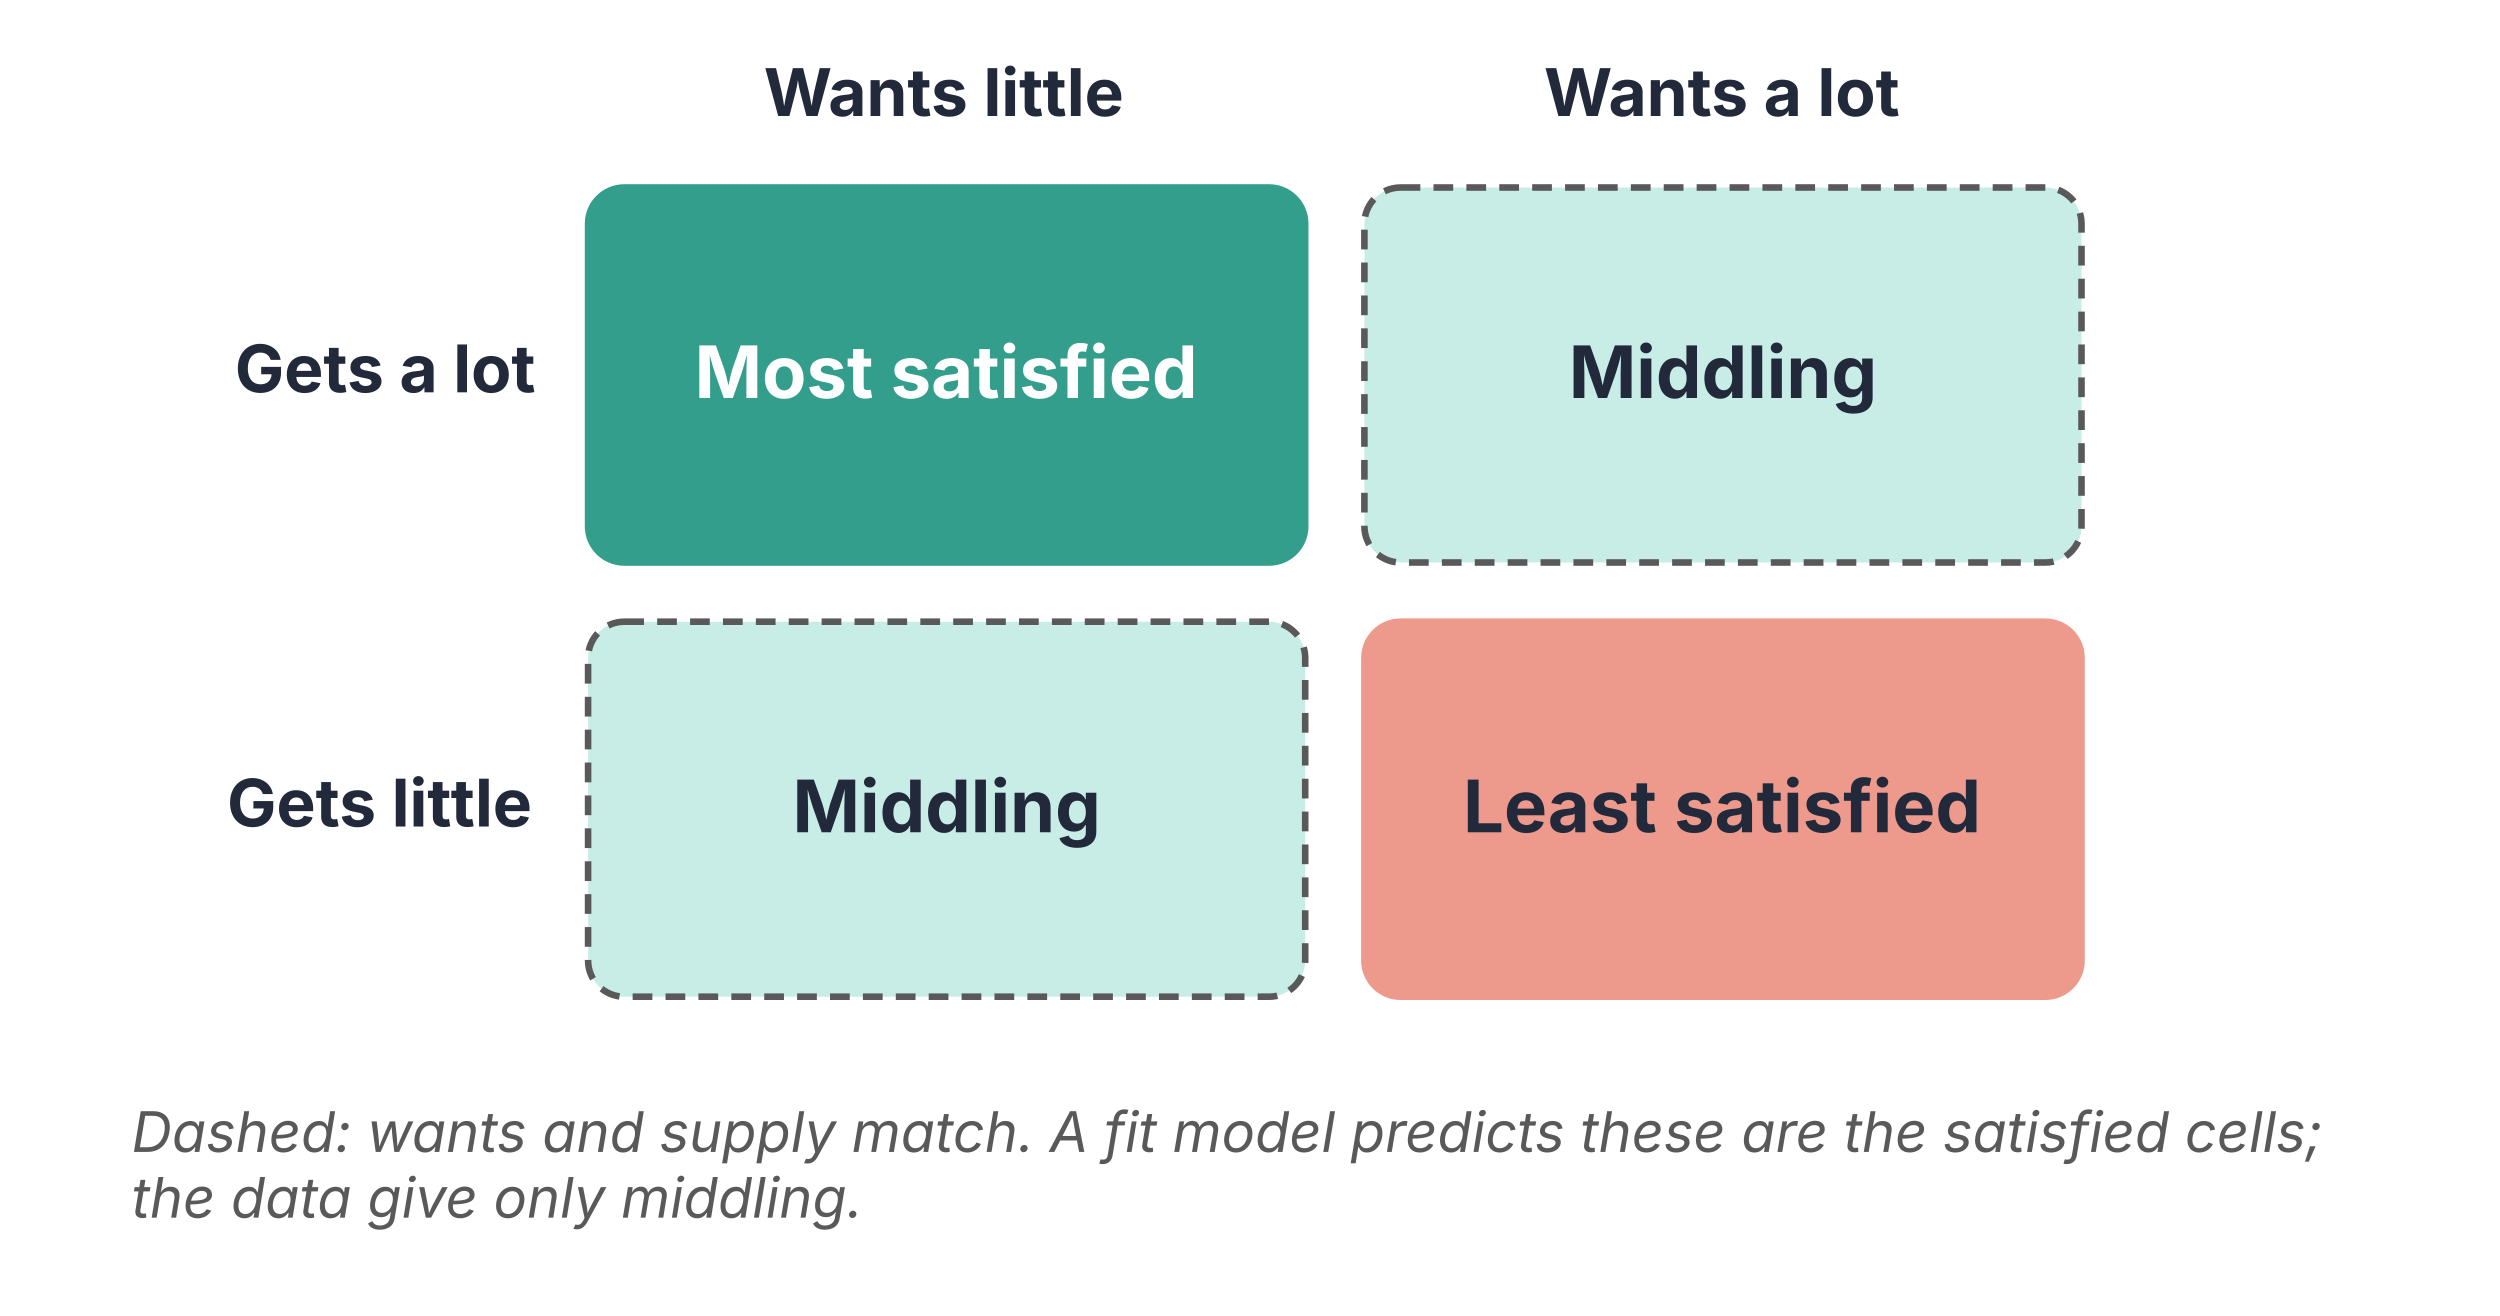
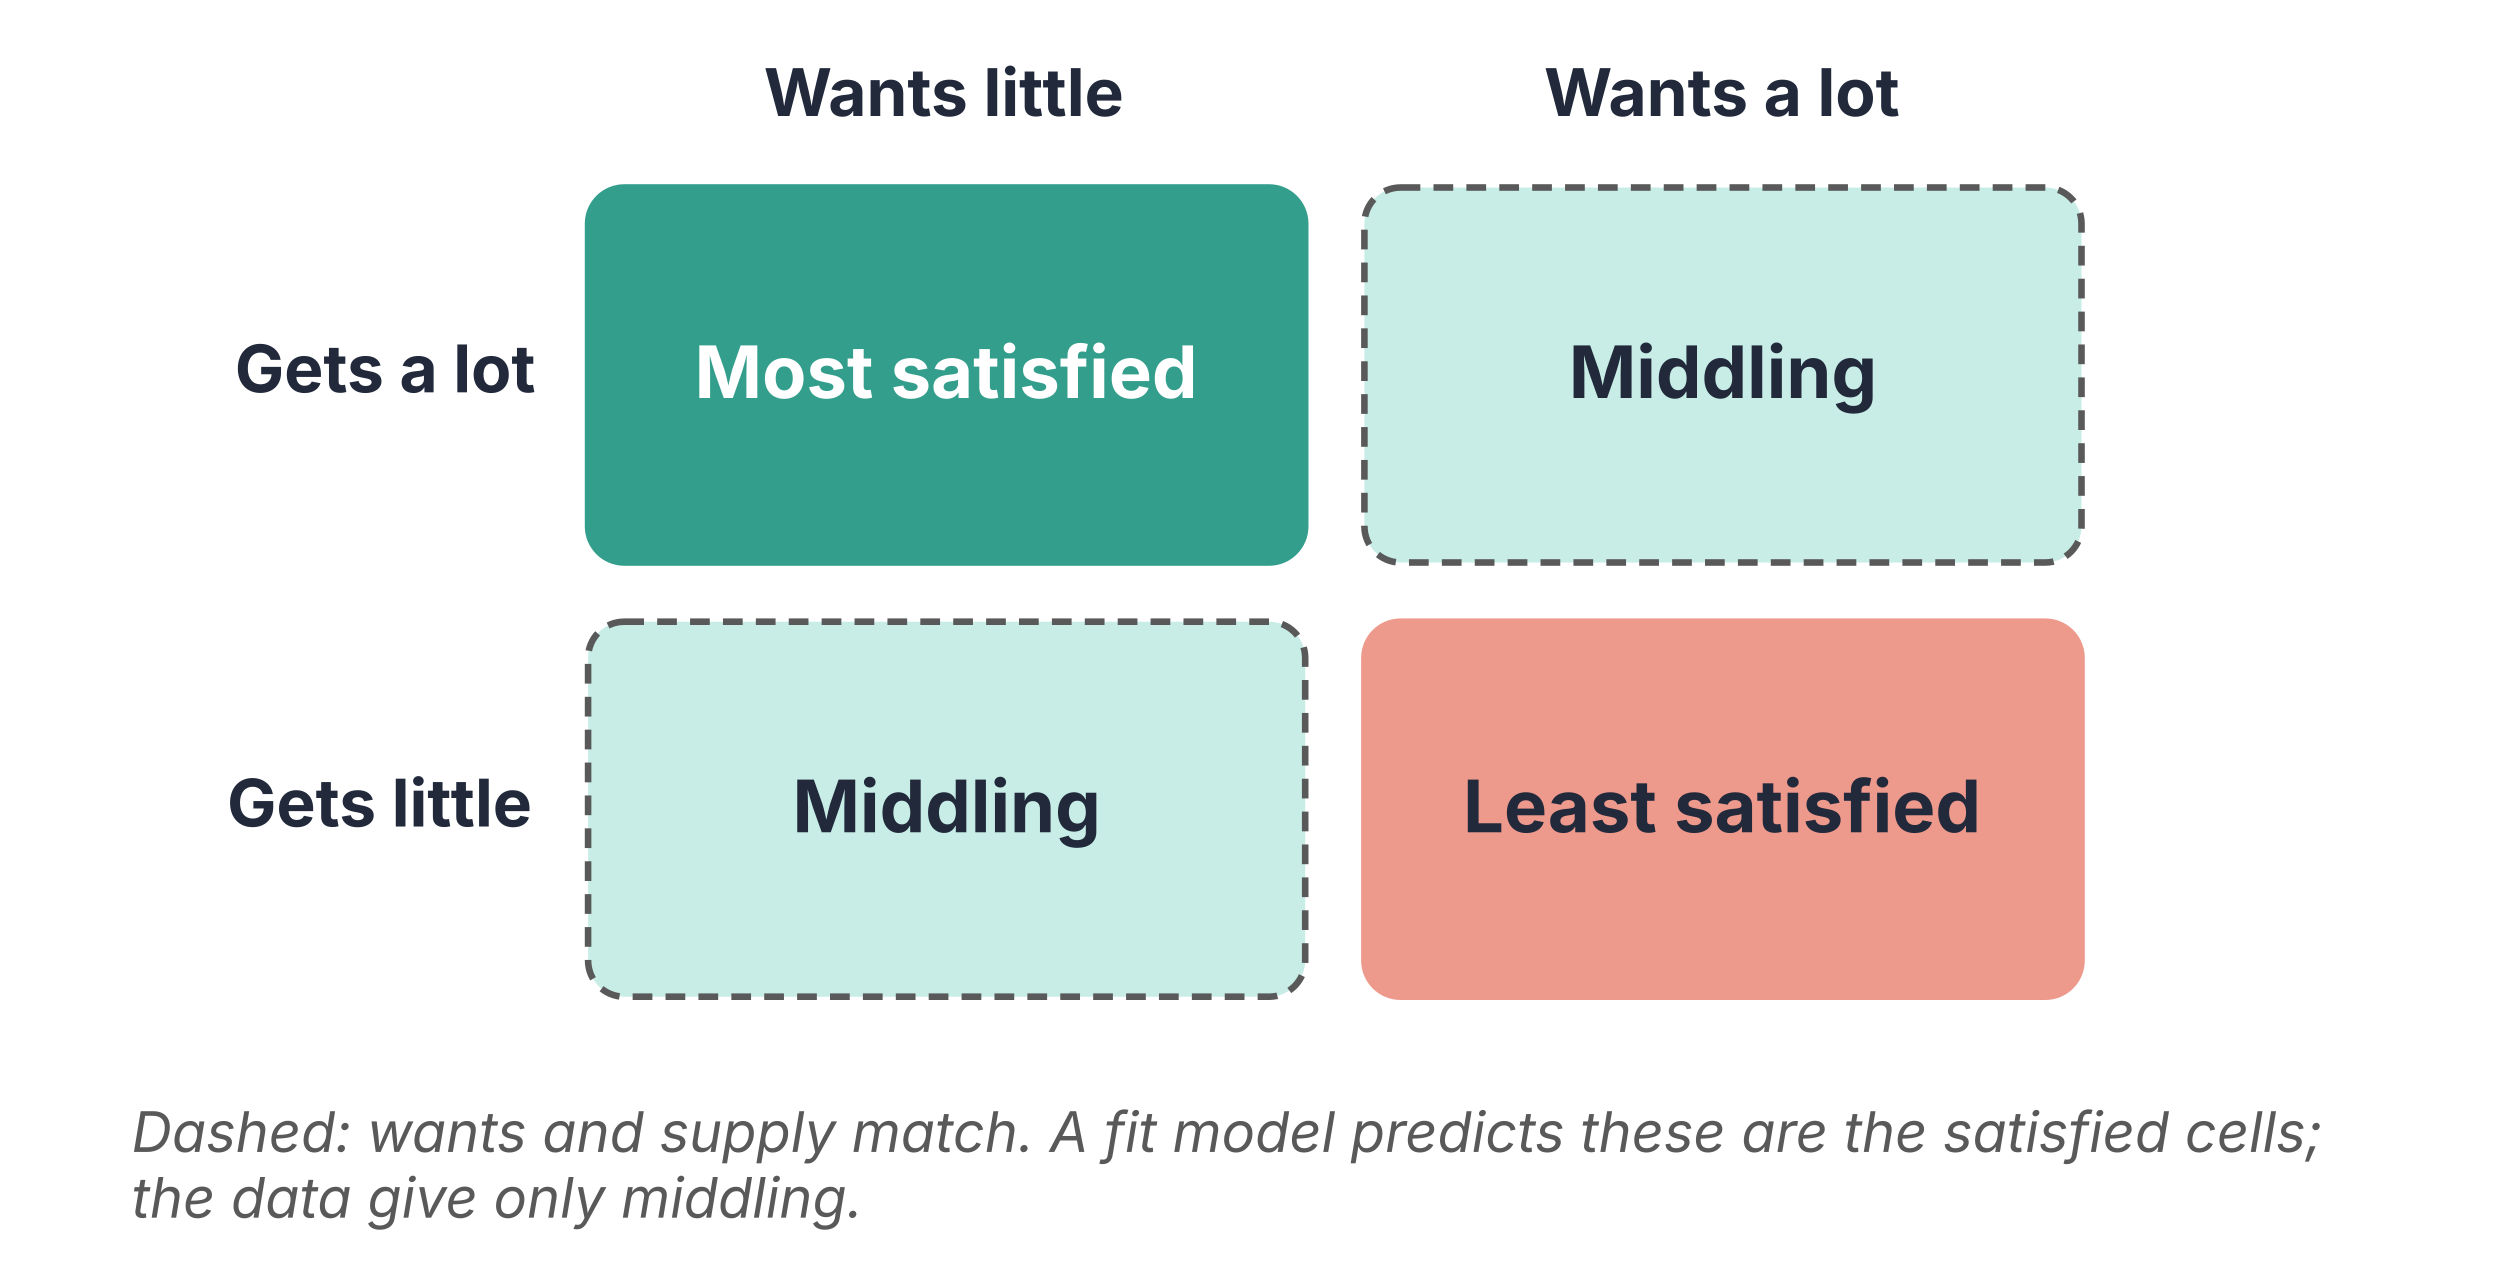
- <svg xmlns="http://www.w3.org/2000/svg" viewBox="0 85 380 200" fill="none">
+ <svg xmlns="http://www.w3.org/2000/svg" viewBox="0 85 380 195" fill="none">
+   <style>text{font-family:Inter,Helvetica,Arial,sans-serif}</style>
  <g clip-path="url(#clip0_2193_2)">
    <rect width="380" height="300" rx="10" fill="white" />
-     <text fill="black" style="white-space: pre" xml:space="preserve" font-family="Inter, Helvetica, Arial, sans-serif" font-size="15" font-weight="bold" letter-spacing="0em">
-       <tspan x="20" y="28.454">Work Values and Job Rewards</tspan>
-     </text>
-     <circle cx="24" cy="44" r="4" fill="#EDAE40" />
-     <text fill="#6B6B6B" style="white-space: pre" xml:space="preserve" font-family="Inter, Helvetica, Arial, sans-serif" font-size="10" letter-spacing="0em">
-       <tspan x="32" y="47.636">Kalleberg, 1977</tspan>
-     </text>
-     <text fill="black" style="white-space: pre" xml:space="preserve" font-family="Inter, Helvetica, Arial, sans-serif" font-size="10" font-style="italic" letter-spacing="0em">
-       <tspan x="20" y="63.636">Satisfaction tracks what the job gives and what the worker wanted, but </tspan>
-       <tspan x="20" y="75.636">as two separate sums rather than as a match between them.</tspan>
-     </text>
-     <text fill="#21293B" style="white-space: pre" xml:space="preserve" font-family="Inter, Helvetica, Arial, sans-serif" font-size="10" font-weight="bold" letter-spacing="0em">
+     <text fill="#21293B" style="white-space: pre" xml:space="preserve" font-family="Inter" font-size="10" font-weight="bold" letter-spacing="0em">
      <tspan x="116.097" y="102.636">Wants little</tspan>
    </text>
-     <text fill="#21293B" style="white-space: pre" xml:space="preserve" font-family="Inter, Helvetica, Arial, sans-serif" font-size="10" font-weight="bold" letter-spacing="0em">
+     <text fill="#21293B" style="white-space: pre" xml:space="preserve" font-family="Inter" font-size="10" font-weight="bold" letter-spacing="0em">
      <tspan x="234.687" y="102.636">Wants a lot</tspan>
    </text>
-     <text fill="#21293B" style="white-space: pre" xml:space="preserve" font-family="Inter, Helvetica, Arial, sans-serif" font-size="10" font-weight="bold" letter-spacing="0em">
+     <text fill="#21293B" style="white-space: pre" xml:space="preserve" font-family="Inter" font-size="10" font-weight="bold" letter-spacing="0em">
      <tspan x="35.698" y="144.636">Gets a lot</tspan>
    </text>
-     <text fill="#21293B" style="white-space: pre" xml:space="preserve" font-family="Inter, Helvetica, Arial, sans-serif" font-size="10" font-weight="bold" letter-spacing="0em">
+     <text fill="#21293B" style="white-space: pre" xml:space="preserve" font-family="Inter" font-size="10" font-weight="bold" letter-spacing="0em">
      <tspan x="34.517" y="210.636">Gets little</tspan>
    </text>
    <rect x="88.889" y="113" width="110" height="58" rx="6" fill="#339E8C" />
-     <text fill="white" style="white-space: pre" xml:space="preserve" font-family="Inter, Helvetica, Arial, sans-serif" font-size="11" font-weight="bold" letter-spacing="0em">
+     <text fill="white" style="white-space: pre" xml:space="preserve" font-family="Inter" font-size="11" font-weight="bold" letter-spacing="0em">
      <tspan x="105.577" y="145.5">Most satisfied</tspan>
    </text>
    <rect x="207.39" y="113.5" width="109" height="57" rx="5.5" fill="#C7EDE6" stroke="#595959" stroke-dasharray="3 2" />
-     <text fill="#21293B" style="white-space: pre" xml:space="preserve" font-family="Inter, Helvetica, Arial, sans-serif" font-size="11" font-weight="bold" letter-spacing="0em">
+     <text fill="#21293B" style="white-space: pre" xml:space="preserve" font-family="Inter" font-size="11" font-weight="bold" letter-spacing="0em">
      <tspan x="238.466" y="145.5">Middling</tspan>
    </text>
    <rect x="89.389" y="179.5" width="109" height="57" rx="5.5" fill="#C7EDE6" stroke="#595959" stroke-dasharray="3 2" />
-     <text fill="#21293B" style="white-space: pre" xml:space="preserve" font-family="Inter, Helvetica, Arial, sans-serif" font-size="11" font-weight="bold" letter-spacing="0em">
+     <text fill="#21293B" style="white-space: pre" xml:space="preserve" font-family="Inter" font-size="11" font-weight="bold" letter-spacing="0em">
      <tspan x="120.466" y="211.5">Middling</tspan>
    </text>
    <rect x="206.89" y="179" width="110" height="58" rx="6" fill="#ED998C" />
-     <text fill="#21293B" style="white-space: pre" xml:space="preserve" font-family="Inter, Helvetica, Arial, sans-serif" font-size="11" font-weight="bold" letter-spacing="0em">
+     <text fill="#21293B" style="white-space: pre" xml:space="preserve" font-family="Inter" font-size="11" font-weight="bold" letter-spacing="0em">
      <tspan x="222.385" y="211.5">Least satisfied</tspan>
    </text>
-     <text fill="#595959" style="white-space: pre" xml:space="preserve" font-family="Inter, Helvetica, Arial, sans-serif" font-size="8.5" font-style="italic" letter-spacing="0em">
+     <text fill="#595959" style="white-space: pre" xml:space="preserve" font-family="Inter" font-size="8.5" font-style="italic" letter-spacing="0em">
      <tspan x="20" y="260.091">Dashed: wants and supply match. A fit model predicts these are the satisfied cells; </tspan>
      <tspan x="20" y="270.091">the data give only middling.</tspan>
    </text>
  </g>
  <defs>
    <clipPath id="clip0_2193_2">
      <rect width="380" height="300" rx="10" fill="white" />
    </clipPath>
  </defs>
</svg>
